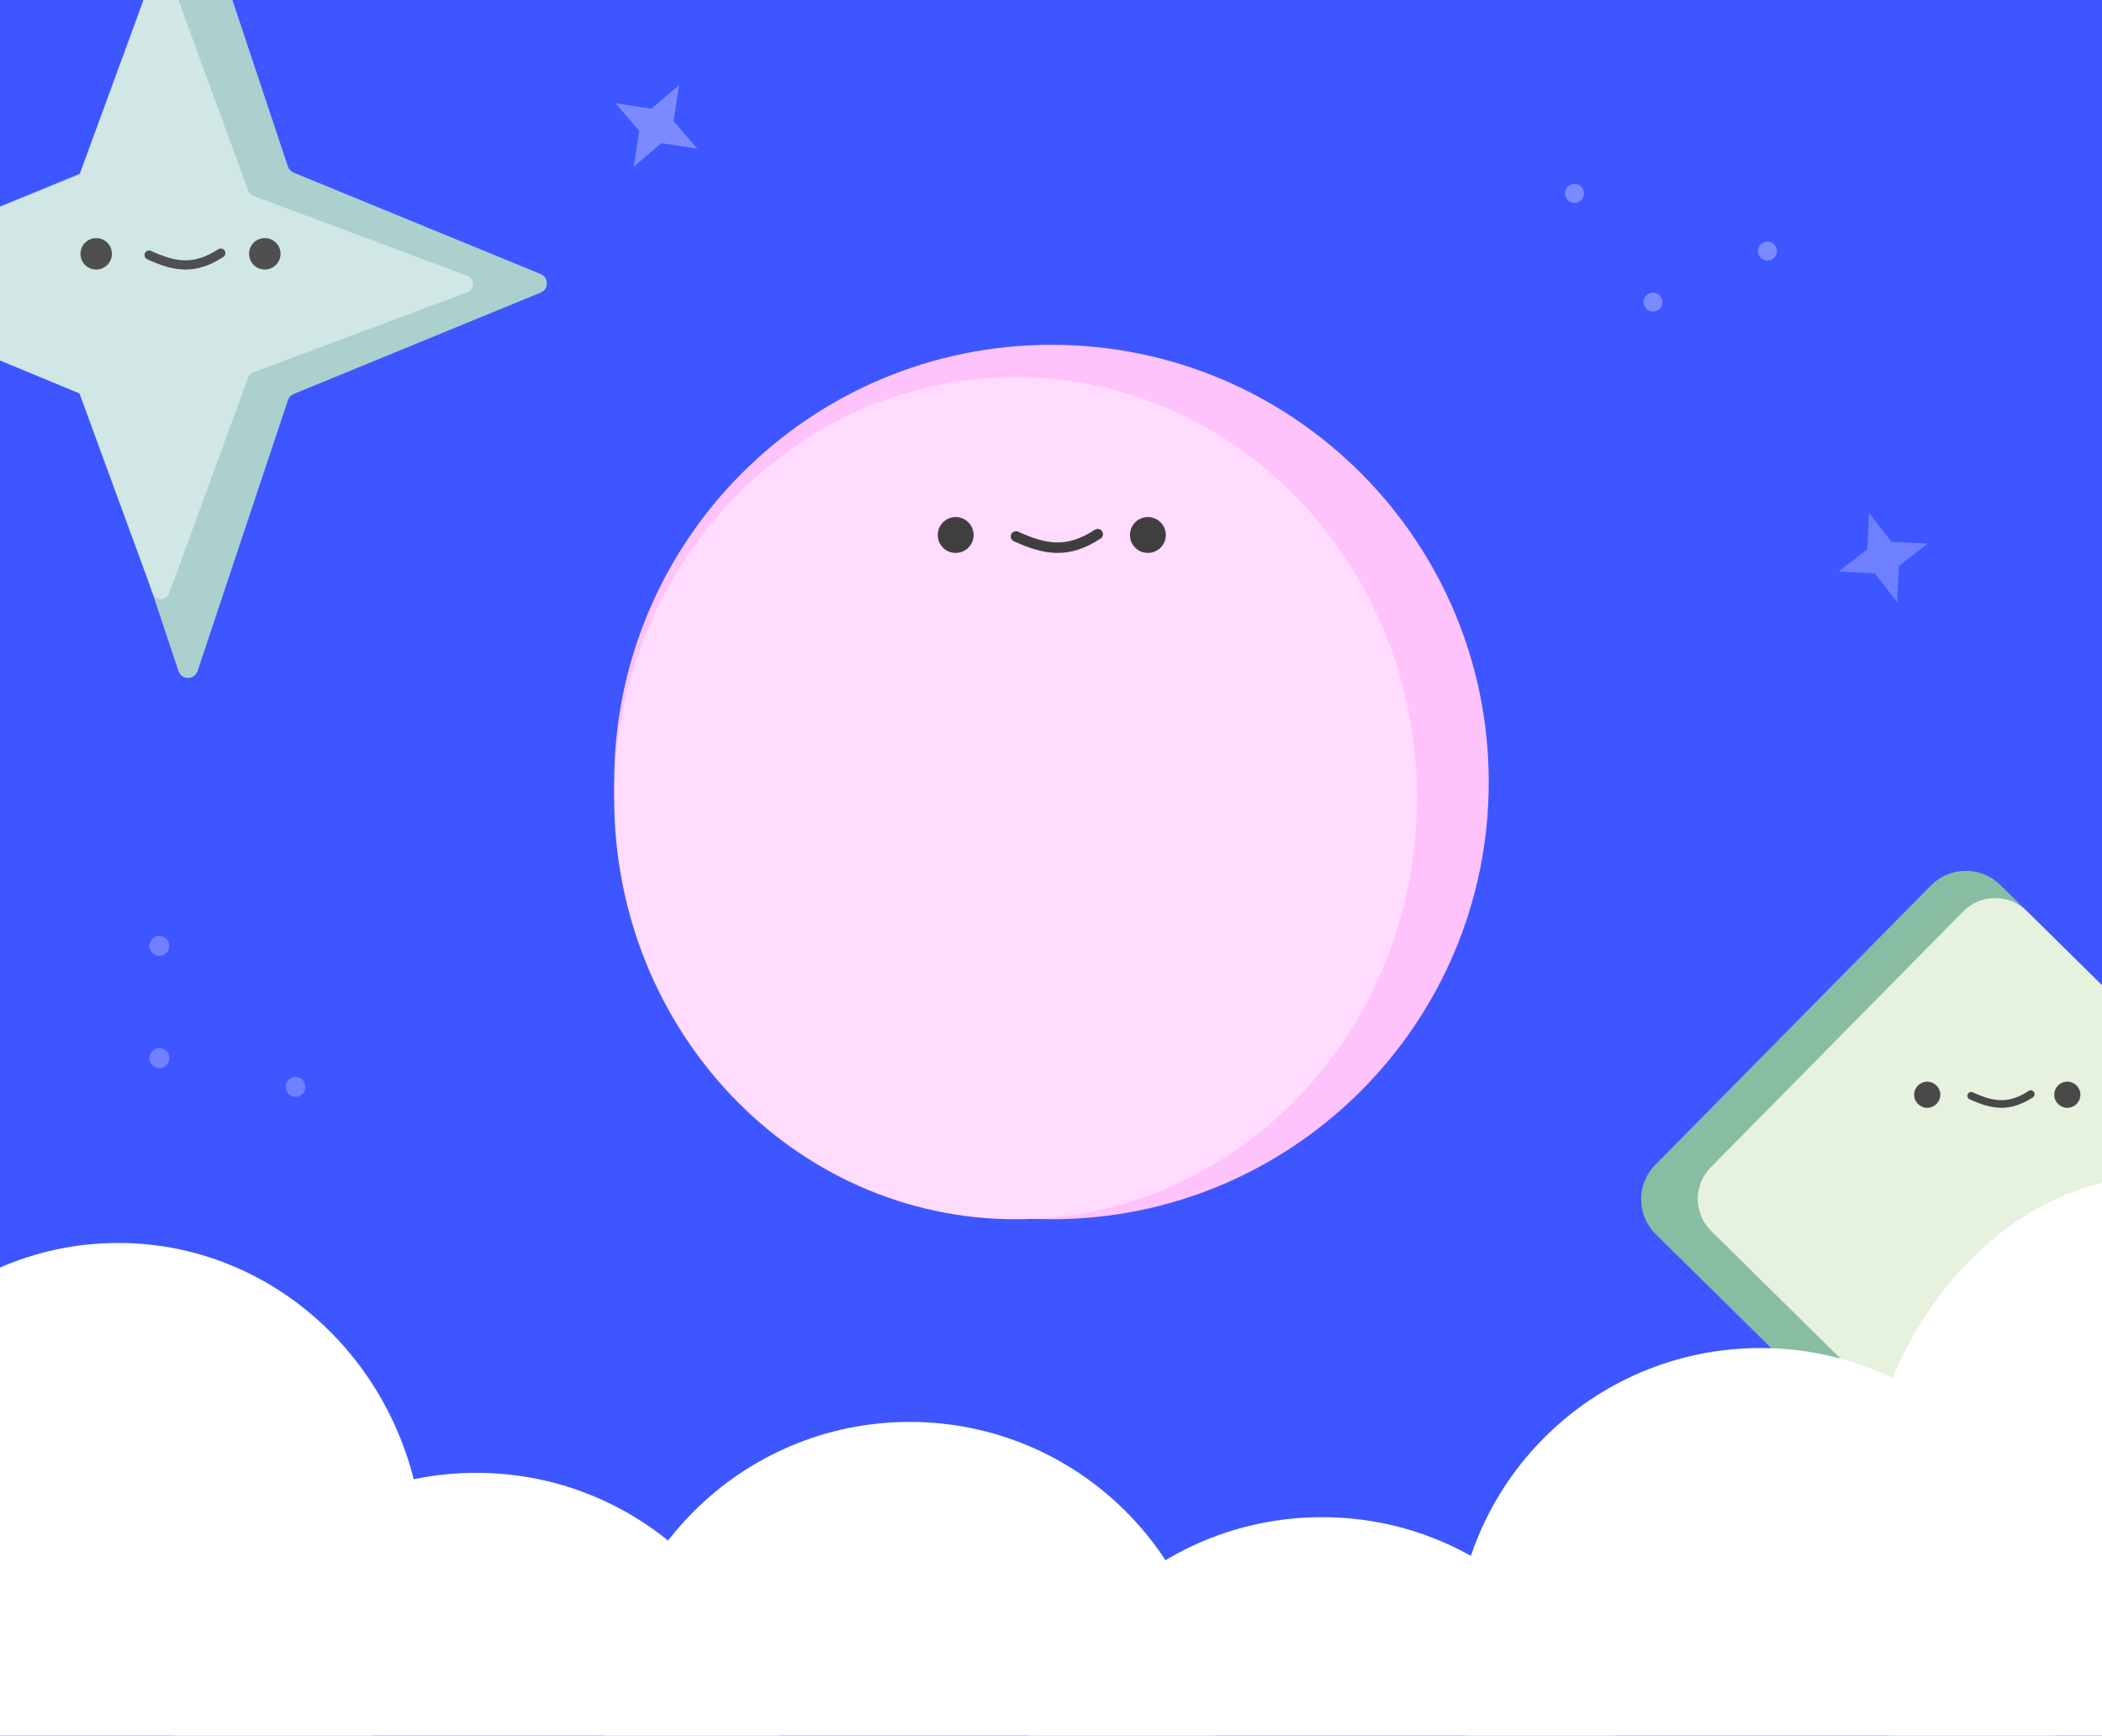
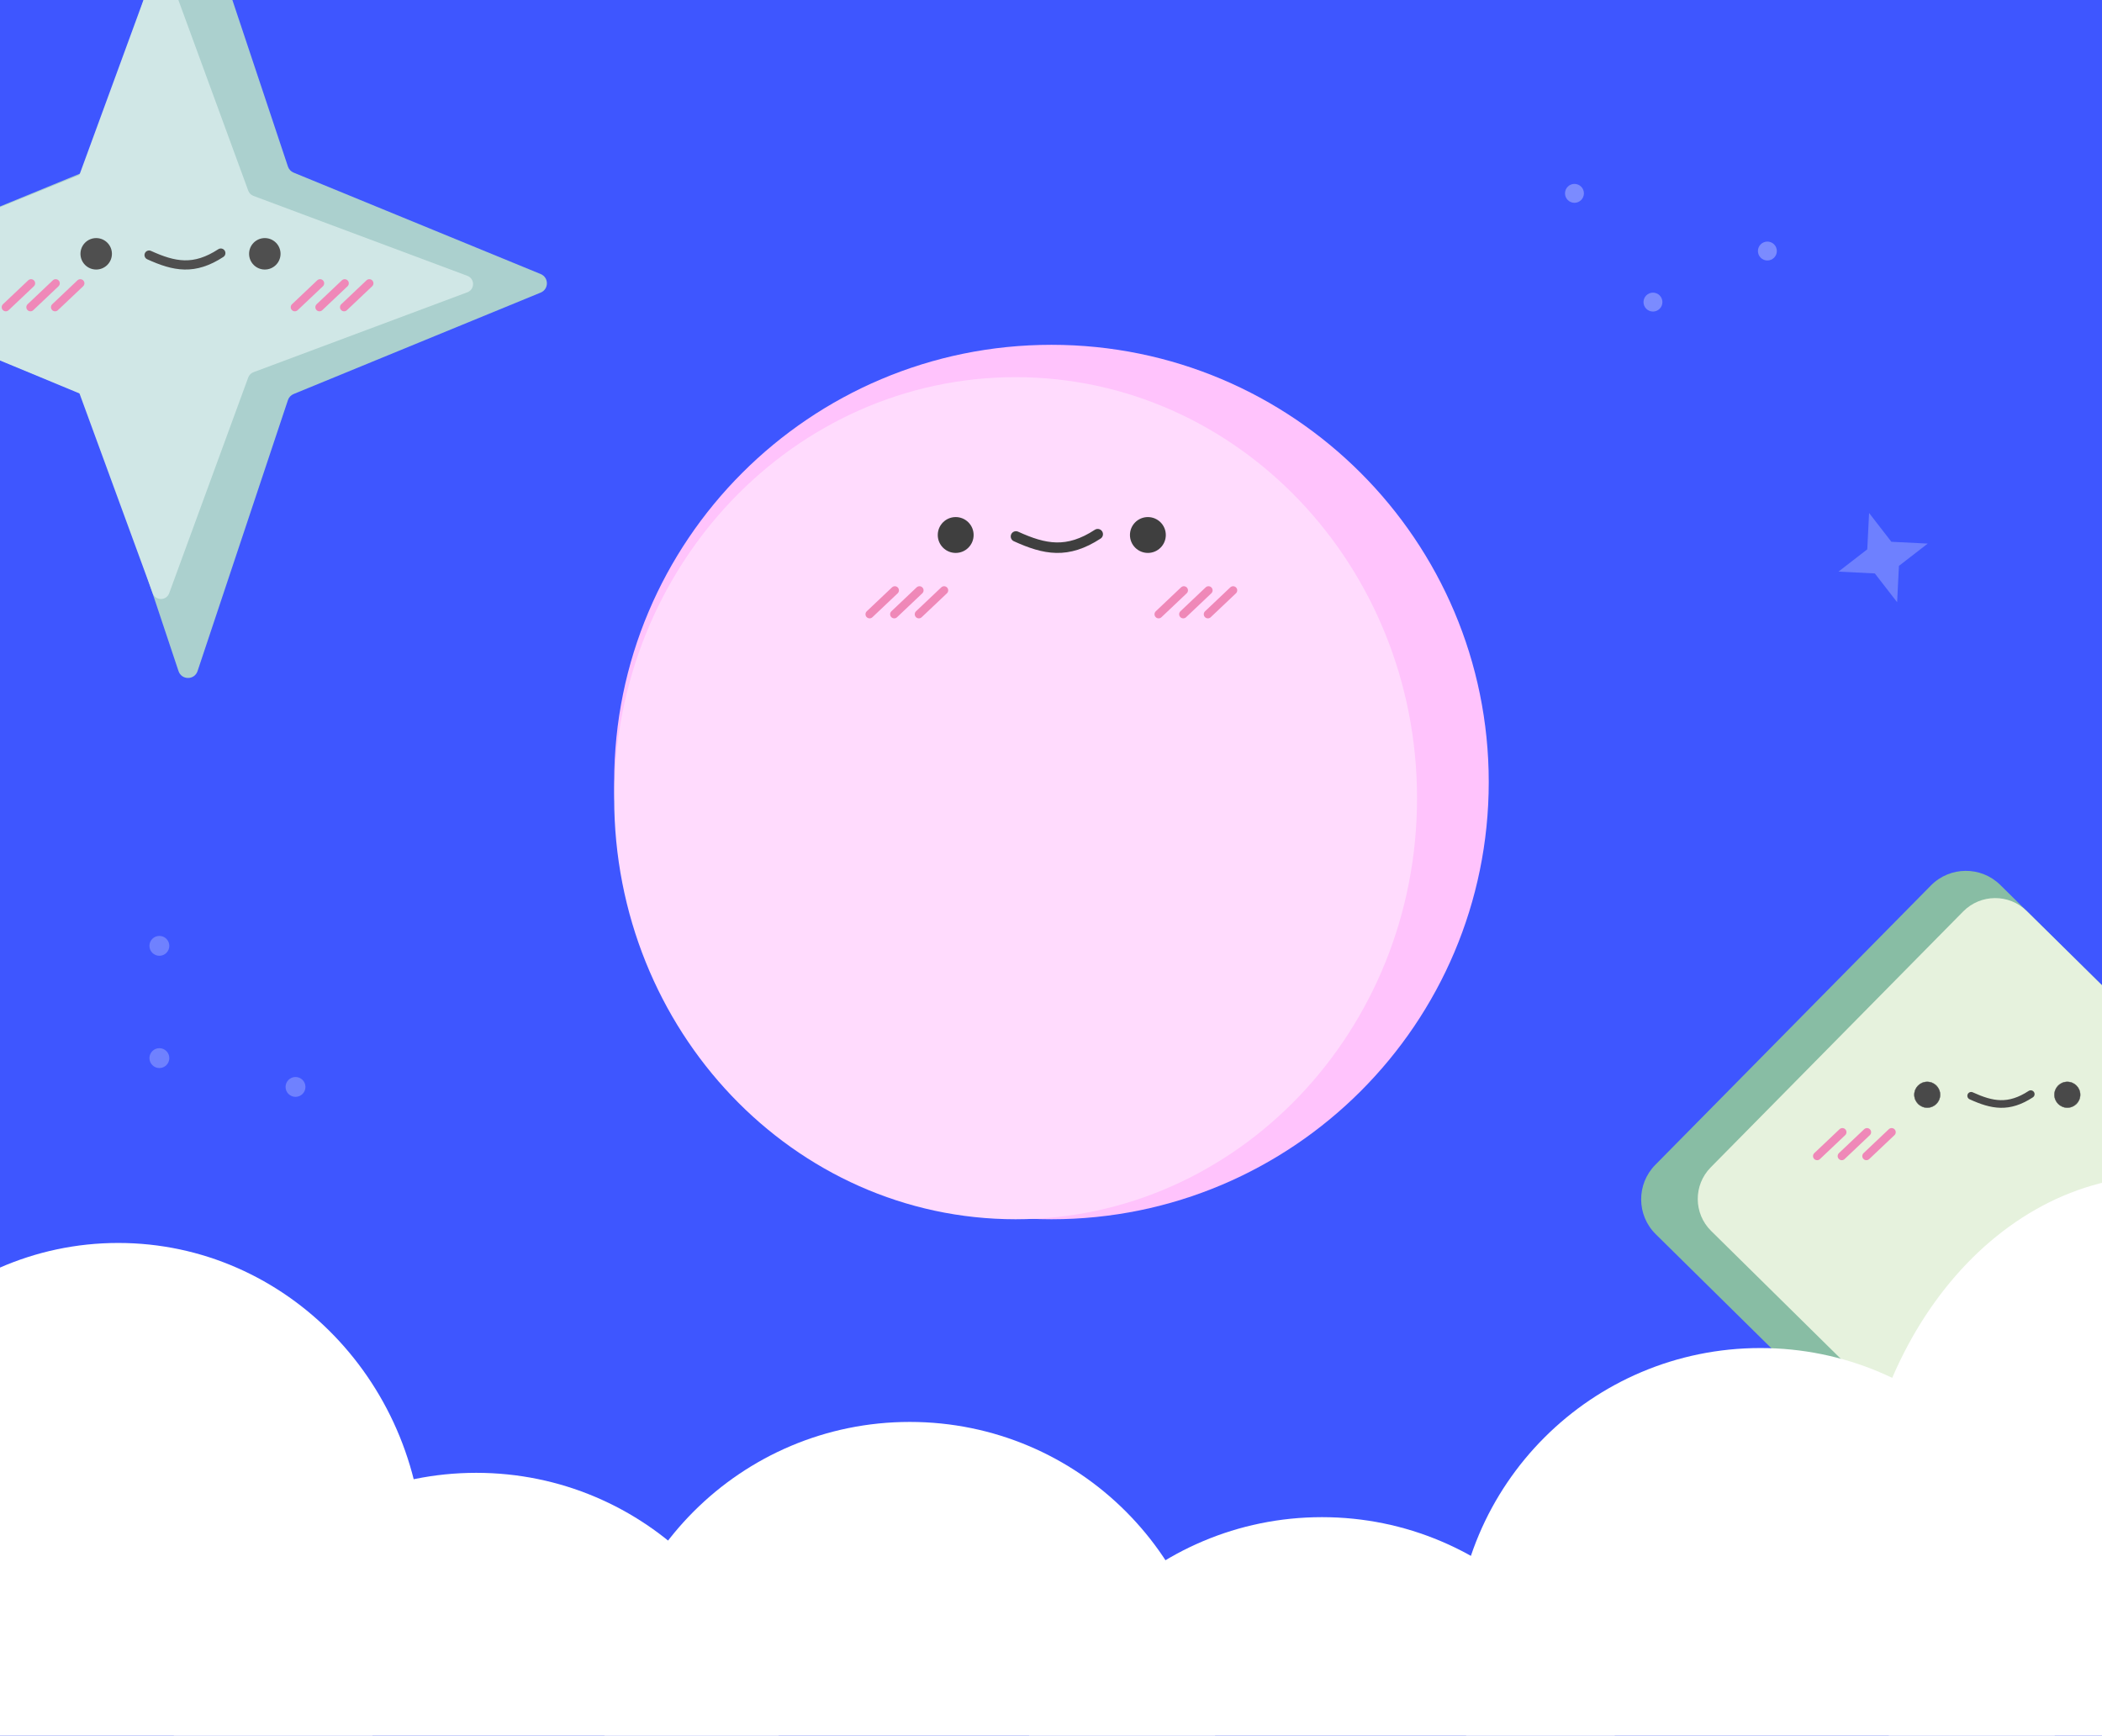
<svg xmlns="http://www.w3.org/2000/svg" width="1280" height="1057" viewBox="0 0 1280 1057" fill="none">
-   <g clip-path="url(#clip0_339_14332)">
+   <g clip-path="url(#clip0_341_14379)">
    <rect width="1280" height="1057" fill="#3E56FF" />
    <path d="M108.704 -63.62C110.561 -69.189 118.439 -69.189 120.296 -63.62L175.33 101.412C175.892 103.099 177.161 104.456 178.805 105.131L329.235 166.898C334.287 168.972 334.287 176.127 329.235 178.201L178.805 239.968C177.161 240.643 175.892 242 175.33 243.686L120.296 408.719C118.439 414.288 110.561 414.288 108.704 408.719L53.67 243.686C53.108 242 51.839 240.643 50.195 239.968L-100.235 178.201C-105.287 176.127 -105.287 168.972 -100.235 166.898L50.195 105.131C51.839 104.456 53.108 103.099 53.67 101.412L108.704 -63.62Z" fill="#ABD0CE" />
    <path d="M92.979 -15.295C94.692 -19.972 101.308 -19.972 103.021 -15.295L151.172 116.133C151.709 117.598 152.859 118.756 154.321 119.302L284.597 167.991C289.231 169.723 289.231 176.277 284.597 178.009L154.321 226.698C152.859 227.244 151.709 228.402 151.172 229.867L103.021 361.295C101.308 365.972 94.692 365.972 92.979 361.295L44.828 229.867C44.291 228.402 43.141 227.244 41.679 226.698L-88.597 178.009C-93.231 176.277 -93.231 169.723 -88.597 167.991L41.679 119.302C43.141 118.756 44.291 117.598 44.828 116.133L92.979 -15.295Z" fill="#D0E7E6" />
    <line x1="-98.249" y1="171.486" x2="57.486" y2="108.248" stroke="#D0E7E6" stroke-width="10" stroke-linecap="round" />
    <line x1="-98.466" y1="173.296" x2="56.296" y2="237.466" stroke="#D0E7E6" stroke-width="10" stroke-linecap="round" />
    <circle cx="58.578" cy="154.578" r="9.578" fill="#4F4F4F" />
    <circle cx="161.258" cy="154.578" r="9.578" fill="#4F4F4F" />
    <path d="M91.944 152.806C90.532 152.163 88.873 152.783 88.237 154.192C87.601 155.6 88.23 157.263 89.642 157.906L90.793 155.356L91.944 152.806ZM136.004 156.488C137.298 155.644 137.658 153.908 136.808 152.61C135.957 151.312 134.219 150.943 132.925 151.787L134.465 154.137L136.004 156.488ZM90.793 155.356L89.642 157.906C97.477 161.473 104.768 164.003 112.311 164.15C119.94 164.299 127.534 162.009 136.004 156.488L134.465 154.137L132.925 151.787C125.193 156.827 118.682 158.667 112.391 158.545C106.015 158.421 99.572 156.279 91.944 152.806L90.793 155.356Z" fill="#4F4F4F" />
+     <line x1="18.904" y1="172.534" x2="3.534" y2="187.096" stroke="#EF88B8" stroke-width="5" stroke-linecap="round" />
+     <line x1="33.904" y1="172.534" x2="18.534" y2="187.096" stroke="#EF88B8" stroke-width="5" stroke-linecap="round" />
+     <line x1="48.904" y1="172.534" x2="33.534" y2="187.096" stroke="#EF88B8" stroke-width="5" stroke-linecap="round" />
+     <line x1="194.904" y1="172.534" x2="179.534" y2="187.096" stroke="#EF88B8" stroke-width="5" stroke-linecap="round" />
+     <line x1="209.904" y1="172.534" x2="194.534" y2="187.096" stroke="#EF88B8" stroke-width="5" stroke-linecap="round" />
+     <line x1="224.904" y1="172.534" x2="209.534" y2="187.096" stroke="#EF88B8" stroke-width="5" stroke-linecap="round" />
    <rect x="987" y="730.702" width="298.77" height="298.77" rx="29.877" transform="rotate(-45.3917 987 730.702)" fill="#88BDA4" />
    <rect x="1022.5" y="730.459" width="273.666" height="273.666" rx="27.367" transform="rotate(-45.3917 1022.5 730.459)" fill="#E6F2DD" />
    <circle cx="1173.57" cy="666.733" r="7.855" fill="#494949" stroke="#494949" stroke-width="0.205" />
    <circle cx="1258.88" cy="666.733" r="7.855" fill="#494949" stroke="#494949" stroke-width="0.205" />
    <path d="M1201.29 665.261C1200.12 664.726 1198.74 665.242 1198.21 666.412C1197.69 667.582 1198.21 668.963 1199.38 669.498L1200.34 667.379L1201.29 665.261ZM1237.9 668.319C1238.97 667.619 1239.27 666.176 1238.57 665.098C1237.86 664.019 1236.42 663.713 1235.34 664.414L1236.62 666.367L1237.9 668.319ZM1200.34 667.379L1199.38 669.498C1205.89 672.462 1211.95 674.563 1218.21 674.685C1224.55 674.809 1230.86 672.907 1237.9 668.319L1236.62 666.367L1235.34 664.414C1228.92 668.601 1223.51 670.13 1218.28 670.028C1212.98 669.925 1207.63 668.146 1201.29 665.261L1200.34 667.379Z" fill="#494949" />
+     <line x1="1121.9" y1="689.534" x2="1106.53" y2="704.096" stroke="#EF88B8" stroke-width="5" stroke-linecap="round" />
+     <line x1="1136.9" y1="689.534" x2="1121.53" y2="704.096" stroke="#EF88B8" stroke-width="5" stroke-linecap="round" />
+     <line x1="1151.9" y1="689.534" x2="1136.53" y2="704.096" stroke="#EF88B8" stroke-width="5" stroke-linecap="round" />
+     <line x1="1297.9" y1="689.534" x2="1282.53" y2="704.096" stroke="#EF88B8" stroke-width="5" stroke-linecap="round" />
    <circle cx="640.281" cy="476.281" r="266.281" fill="#FFC3FC" />
    <ellipse cx="618.446" cy="486.134" rx="244.446" ry="256.429" fill="#FFDBFD" />
    <circle cx="581.964" cy="325.832" r="10.918" fill="#3F3F3F" />
    <circle cx="698.996" cy="325.832" r="10.918" fill="#3F3F3F" />
    <path d="M619.99 323.812C618.38 323.079 616.488 323.787 615.764 325.392C615.039 326.997 615.756 328.893 617.366 329.625L618.678 326.719L619.99 323.812ZM670.211 328.009C671.686 327.048 672.096 325.069 671.127 323.589C670.158 322.109 668.176 321.689 666.701 322.651L668.456 325.33L670.211 328.009ZM618.678 326.719L617.366 329.625C626.296 333.692 634.607 336.576 643.205 336.743C651.901 336.912 660.556 334.303 670.211 328.009L668.456 325.33L666.701 322.651C657.888 328.396 650.467 330.493 643.296 330.354C636.028 330.212 628.684 327.771 619.99 323.812L618.678 326.719Z" fill="#3F3F3F" />
    <circle cx="958.759" cy="117.759" r="5.759" fill="#7B8BFF" />
    <circle cx="1006.56" cy="183.986" r="5.759" fill="#7B8BFF" />
    <circle cx="97.051" cy="644.427" r="6.051" fill="#6F81FF" />
    <circle cx="97.051" cy="576.051" r="6.051" fill="#6F81FF" />
    <circle cx="179.949" cy="661.975" r="6.051" fill="#6F81FF" />
    <circle cx="1076.24" cy="152.889" r="5.759" fill="#7B8BFF" />
    <path d="M1138.17 312.425L1151.74 329.955L1173.88 331.066L1156.35 344.634L1155.24 366.773L1141.67 349.243L1119.53 348.131L1137.06 334.564L1138.17 312.425Z" fill="#6E80FF" />
-     <path d="M413.533 51.806L410.165 73.716L424.605 90.535L402.695 87.167L385.876 101.607L389.245 79.697L374.805 62.878L396.714 66.246L413.533 51.806Z" fill="#7B8BFF" />
    <ellipse cx="72" cy="950" rx="186" ry="193" fill="white" />
    <circle cx="290" cy="1083" r="186" fill="white" />
    <circle cx="554" cy="1052" r="186" fill="white" />
    <ellipse cx="1316" cy="950.5" rx="186" ry="234.5" fill="white" />
    <circle cx="1072" cy="1007" r="186" fill="white" />
    <circle cx="805" cy="1110" r="186" fill="white" />
+     <line x1="544.904" y1="359.534" x2="529.534" y2="374.096" stroke="#EF88B8" stroke-width="5" stroke-linecap="round" />
+     <line x1="559.904" y1="359.534" x2="544.534" y2="374.096" stroke="#EF88B8" stroke-width="5" stroke-linecap="round" />
+     <line x1="574.904" y1="359.534" x2="559.534" y2="374.096" stroke="#EF88B8" stroke-width="5" stroke-linecap="round" />
+     <line x1="720.904" y1="359.534" x2="705.534" y2="374.096" stroke="#EF88B8" stroke-width="5" stroke-linecap="round" />
+     <line x1="735.904" y1="359.534" x2="720.534" y2="374.096" stroke="#EF88B8" stroke-width="5" stroke-linecap="round" />
+     <line x1="750.904" y1="359.534" x2="735.534" y2="374.096" stroke="#EF88B8" stroke-width="5" stroke-linecap="round" />
  </g>
  <defs>
-     <clipPath id="clip0_339_14332">
+     <clipPath id="clip0_341_14379">
      <rect width="1280" height="1057" fill="white" />
    </clipPath>
  </defs>
</svg>
